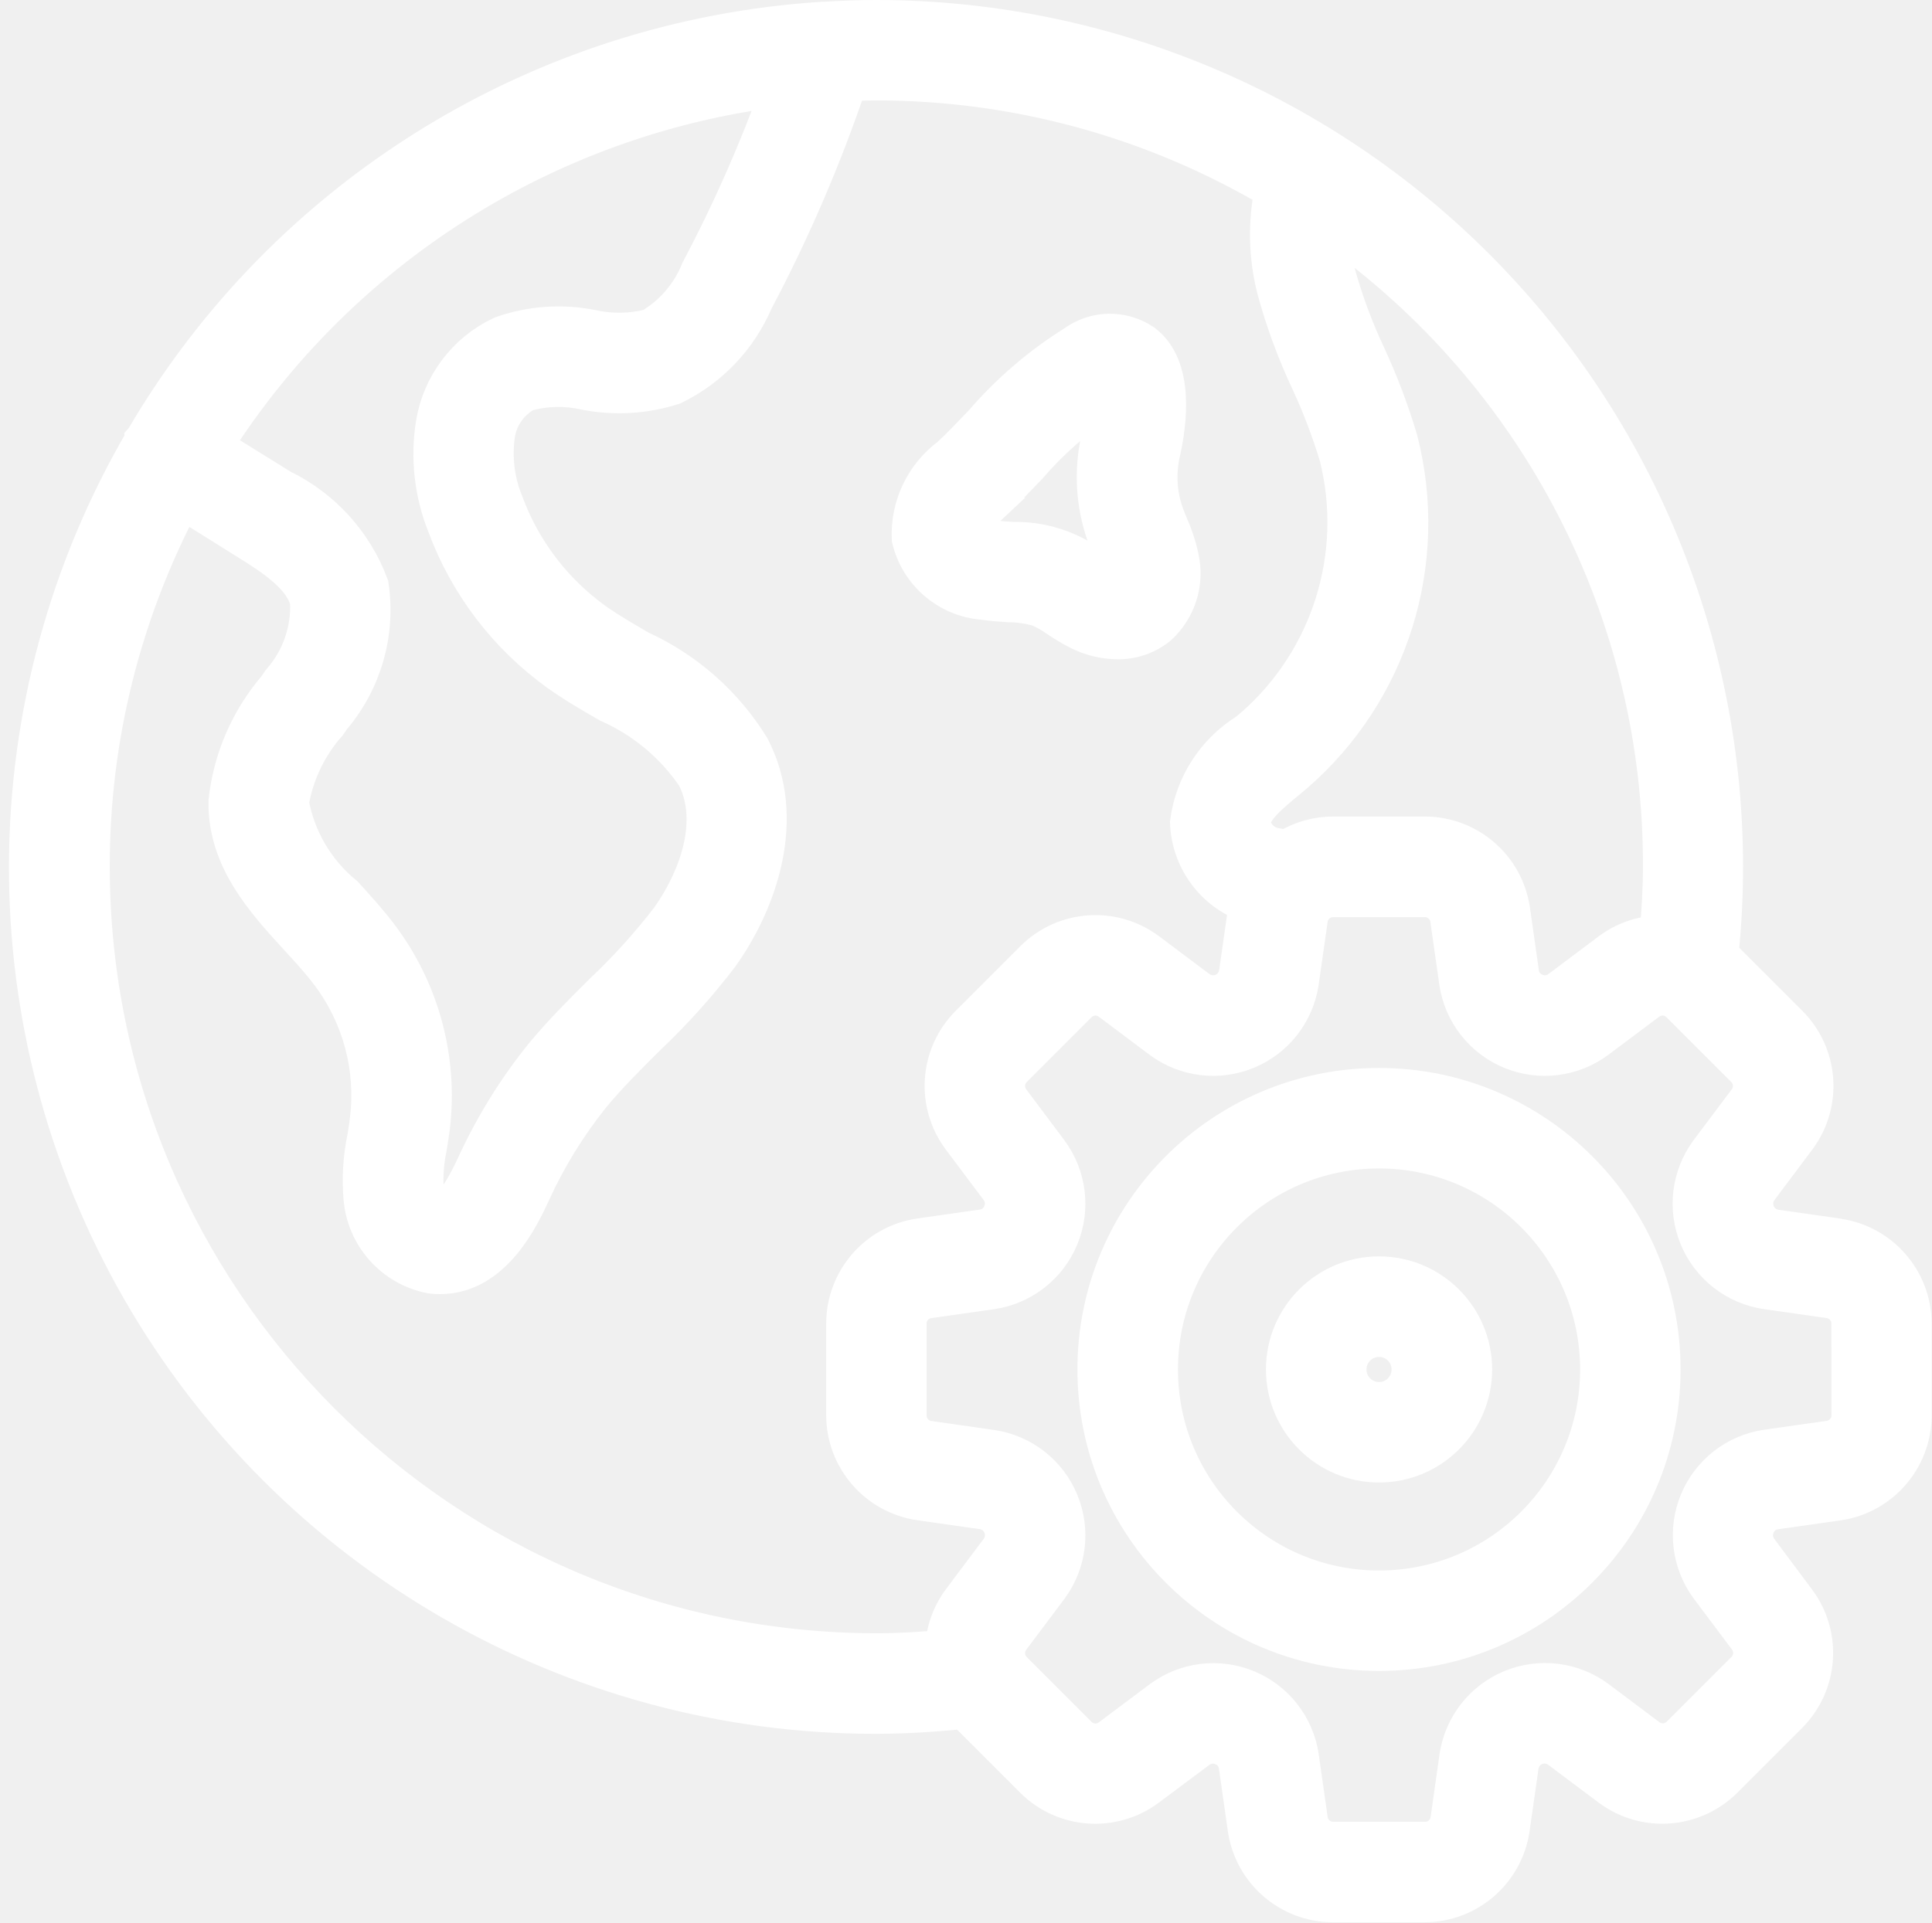
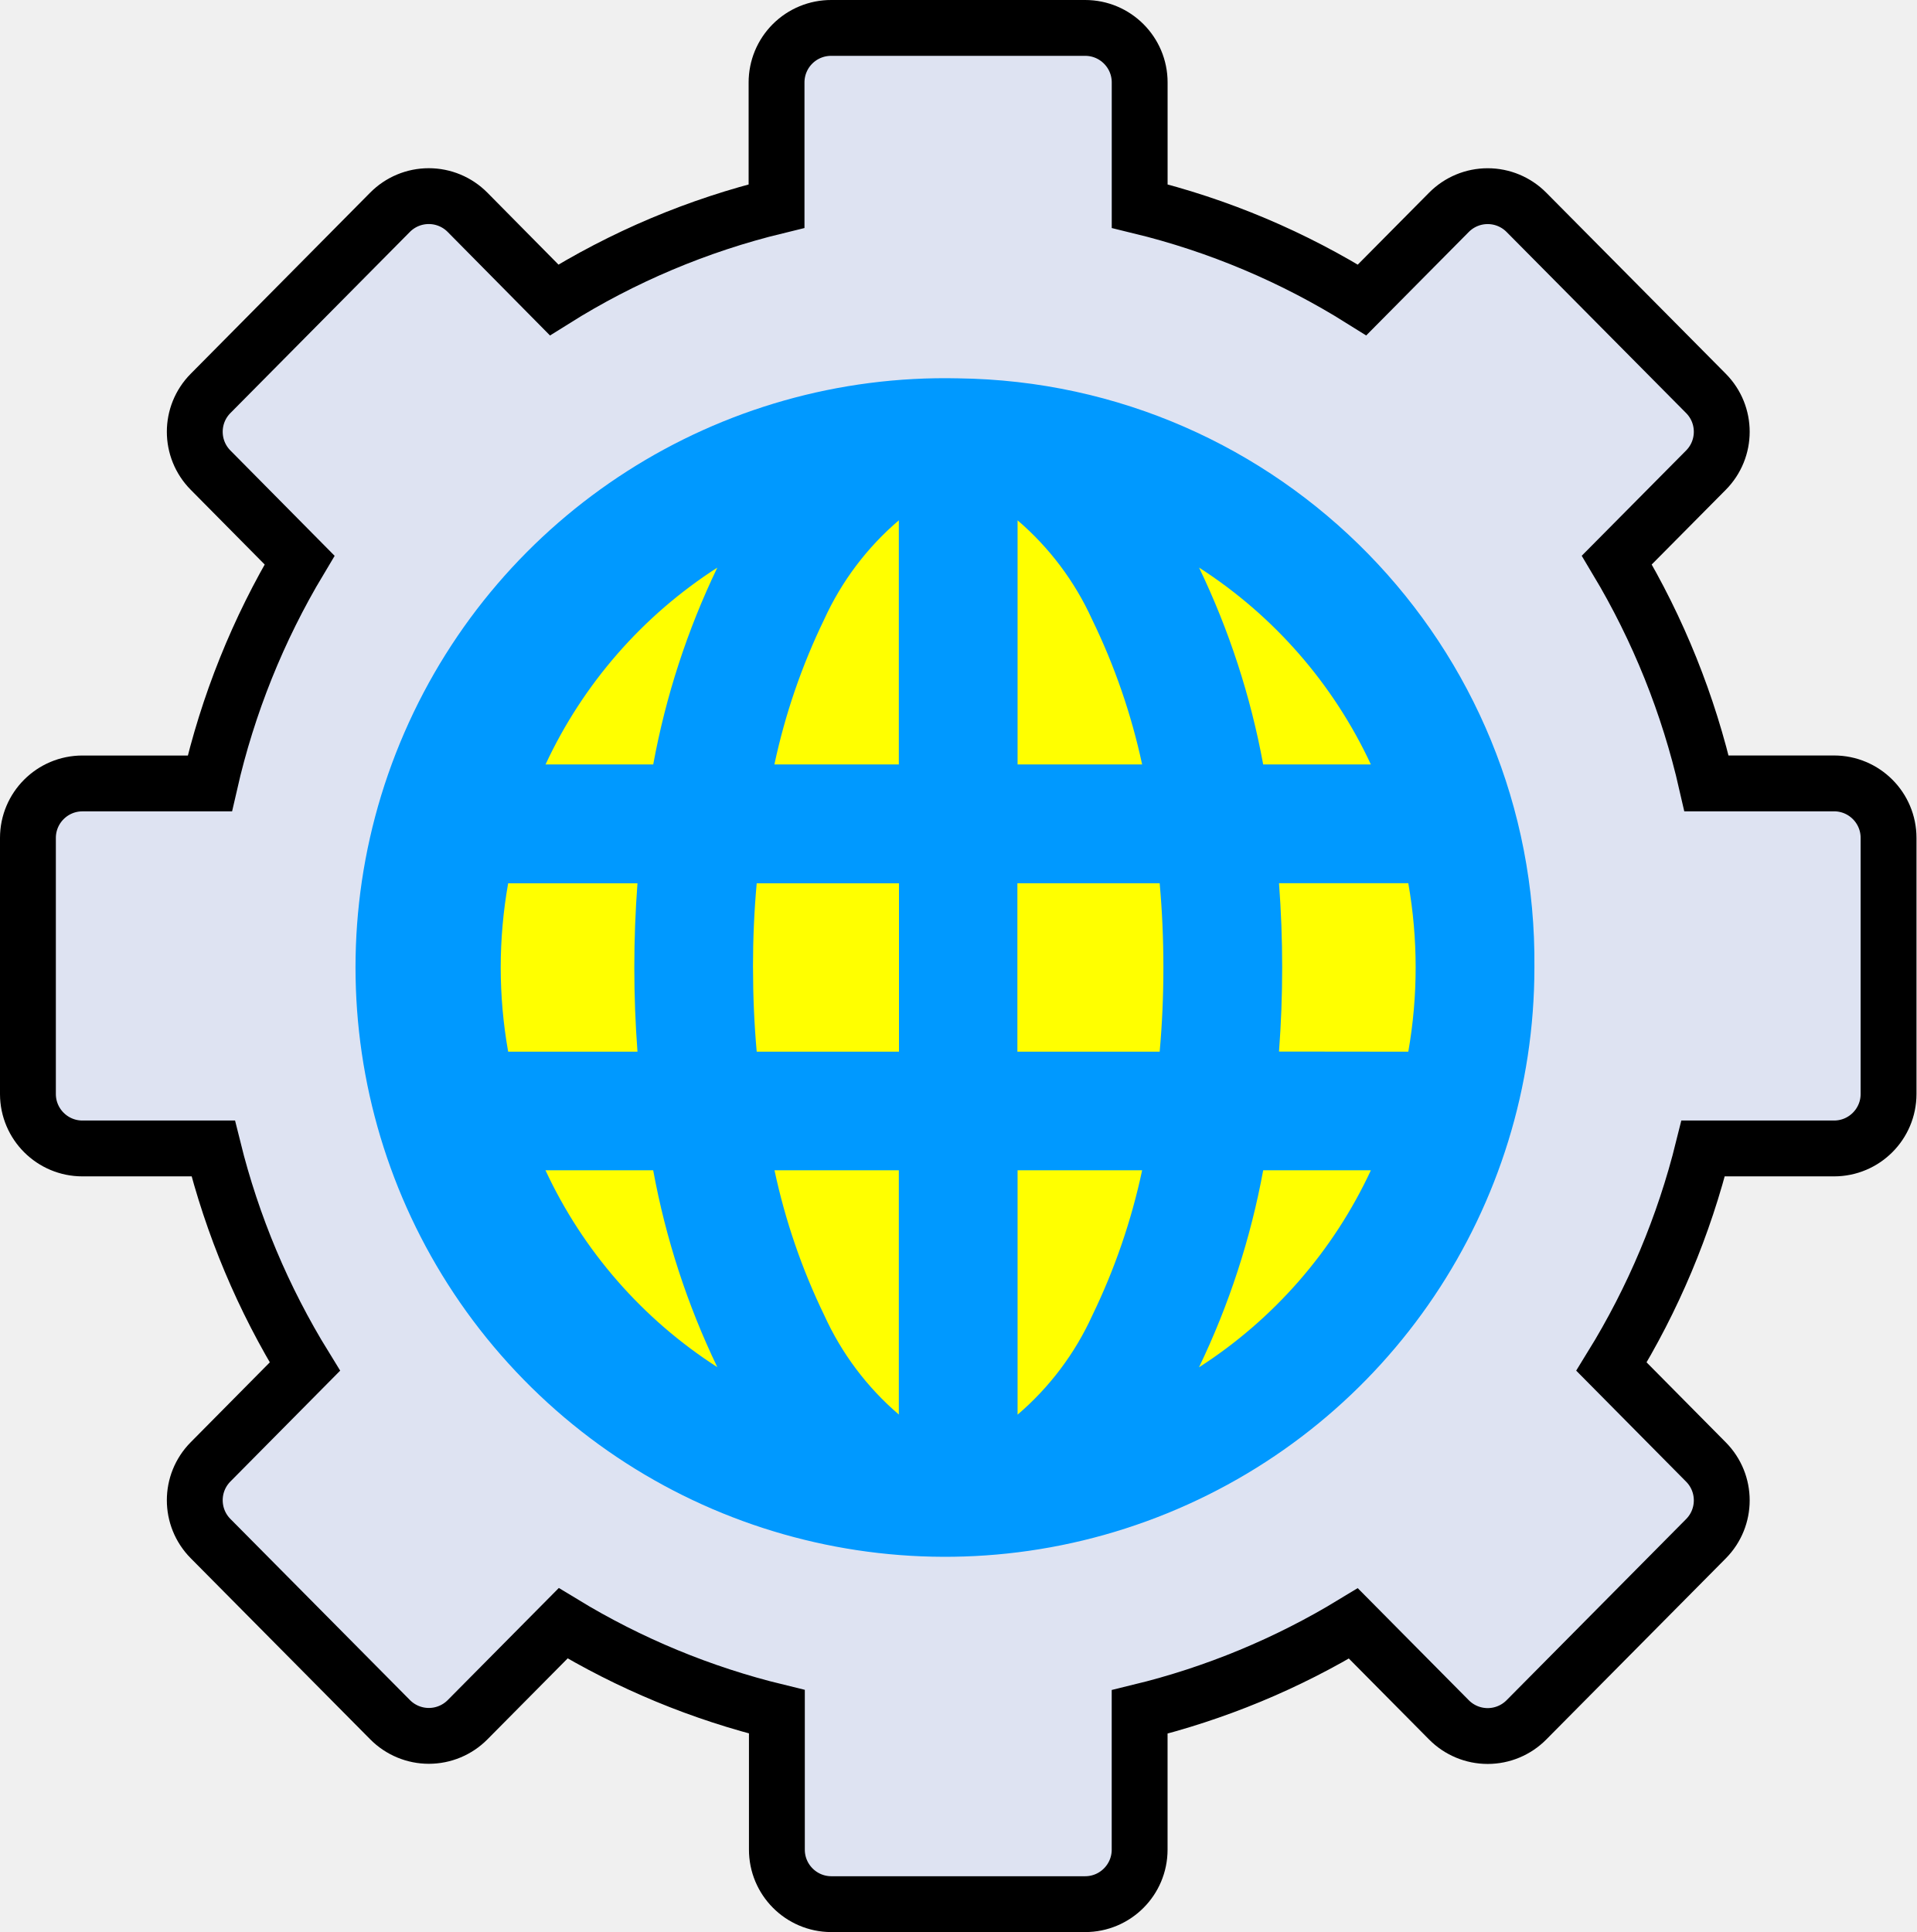
- <svg xmlns="http://www.w3.org/2000/svg" width="51.252" height="51.007" viewBox="0 0 51.252 51.007">
-   <g id="Page-1" transform="translate(0.745 0.5)">
-     <g id="_022---Internet-Settings" data-name="022---Internet-Settings" transform="translate(-0.004 0)">
-       <path id="Shape" d="M31.019,17.11c.221.034.447.05.672.064a2.925,2.925,0,0,1,.814.121,2.89,2.89,0,0,1,.485.278,5.394,5.394,0,0,0,.551.328,2.307,2.307,0,0,0,1.027.256,1.68,1.68,0,0,0,1.1-.382,1.9,1.9,0,0,0,.566-1.816,4.273,4.273,0,0,0-.284-.868c-.04-.1-.083-.2-.118-.3a2.923,2.923,0,0,1-.093-1.606c.186-.817.371-2.283-.475-2.923a1.577,1.577,0,0,0-1.818.029,10.752,10.752,0,0,0-2.446,2.1c-.3.31-.583.613-.867.875a2.584,2.584,0,0,0-1.045,2.191,2.152,2.152,0,0,0,1.936,1.653Zm.243-2.623c.305-.283.617-.609.938-.943a9.736,9.736,0,0,1,2.021-1.779,4.09,4.09,0,0,1-.113,1.051,4.608,4.608,0,0,0,.148,2.535c.045.127.1.25.148.377a2.983,2.983,0,0,1,.186.538c.023.125,0,.213.023.221a.583.583,0,0,1-.326-.075,4.239,4.239,0,0,1-.386-.233,3.412,3.412,0,0,0-2.105-.667c-.175-.011-.35-.021-.522-.048a.75.75,0,0,1-.545-.269c-.007-.043.011-.222.535-.707Z" transform="translate(-5.673 -1.663)" fill="#fff" stroke="#fff" stroke-width="1" />
-       <path id="Shape-2" data-name="Shape" d="M49.024,32.332l-1.676-.239a.662.662,0,0,1-.43-1.037L47.934,29.7a2.319,2.319,0,0,0-.214-3.018l-1.726-1.726c-.038-.038-.083-.068-.123-.1A22.5,22.5,0,0,0,23.5,0c-.466,0-.927.019-1.385.047h-.04a22.52,22.52,0,0,0-17.994,11.1l-.008.009a.017.017,0,0,1-.007.016A22.487,22.487,0,0,0,23.5,45.007a22.19,22.19,0,0,0,2.35-.136c.036.041.065.083.1.123l1.726,1.726a2.318,2.318,0,0,0,3.018.214l1.354-1.011a.65.65,0,0,1,.649-.068.636.636,0,0,1,.388.5l.239,1.677a2.32,2.32,0,0,0,2.286,1.975h2.44a2.32,2.32,0,0,0,2.286-1.983l.239-1.676a.662.662,0,0,1,1.037-.43l1.355,1.016a2.32,2.32,0,0,0,3.018-.214l1.726-1.726a2.319,2.319,0,0,0,.214-3.018l-1.011-1.354a.649.649,0,0,1-.068-.649.636.636,0,0,1,.5-.388l1.678-.239a2.321,2.321,0,0,0,1.974-2.286v-2.44a2.32,2.32,0,0,0-1.983-2.286ZM44.339,22.5c0,.59-.037,1.19-.09,1.79a2.282,2.282,0,0,0-1.274.449l-1.354,1.015a.645.645,0,0,1-.649.068.636.636,0,0,1-.388-.5l-.239-1.677a2.32,2.32,0,0,0-2.286-1.979h-2.44a2.3,2.3,0,0,0-1.2.338c-.009,0-.017-.005-.026-.005a1.365,1.365,0,0,1-.373-.047.762.762,0,0,1-.561-.612c0-.358.5-.77.942-1.134l.2-.167a8.821,8.821,0,0,0,2.765-8.865,16.6,16.6,0,0,0-.844-2.234,13.762,13.762,0,0,1-.809-2.179,4.524,4.524,0,0,1-.126-1.229A20.7,20.7,0,0,1,44.339,22.5ZM20.956,1.828a37.414,37.414,0,0,1-2.144,4.858,3.084,3.084,0,0,1-1.3,1.508,3.354,3.354,0,0,1-1.537.029,4.51,4.51,0,0,0-2.412.167,3.172,3.172,0,0,0-1.779,2.362,5.084,5.084,0,0,0,.3,2.677,8.418,8.418,0,0,0,2.983,3.917c.43.307.887.572,1.334.828a5.463,5.463,0,0,1,2.3,1.917c.627,1.207.051,2.75-.693,3.793a16.669,16.669,0,0,1-1.775,1.959c-.525.523-1.068,1.063-1.563,1.661a13.826,13.826,0,0,0-1.811,2.929c-.515,1.11-.82,1.245-.96,1.232s-.333-.287-.373-.607a4.167,4.167,0,0,1,.083-1.105c.03-.184.059-.369.083-.552a7.035,7.035,0,0,0-1.357-5.049c-.29-.386-.62-.75-.939-1.1A4.1,4.1,0,0,1,7.95,20.8a4.226,4.226,0,0,1,1-2.094l.117-.167a4.417,4.417,0,0,0,1-3.5,4.682,4.682,0,0,0-2.345-2.585q-.9-.557-1.8-1.117A20.857,20.857,0,0,1,20.956,1.828ZM2.666,22.5a20.7,20.7,0,0,1,2.417-9.731l1.759,1.1c.724.449,1.446.942,1.607,1.584a3,3,0,0,1-.75,2.134l-.114.167a5.549,5.549,0,0,0-1.3,3.012c-.023,1.528.988,2.635,1.884,3.613.306.333.6.653.839.977a5.357,5.357,0,0,1,1.029,3.85c-.019.167-.046.325-.072.487a5.526,5.526,0,0,0-.1,1.572,2.26,2.26,0,0,0,1.827,2.06,1.97,1.97,0,0,0,.24.014c1.417,0,2.148-1.584,2.433-2.2a12.2,12.2,0,0,1,1.584-2.572c.441-.533.931-1.021,1.45-1.538a18.183,18.183,0,0,0,1.952-2.167c1.036-1.446,1.8-3.661.823-5.532a6.746,6.746,0,0,0-2.944-2.6c-.428-.25-.833-.482-1.2-.743a6.733,6.733,0,0,1-2.384-3.13,3.482,3.482,0,0,1-.231-1.805,1.527,1.527,0,0,1,.8-1.139,3.222,3.222,0,0,1,1.551-.038,4.68,4.68,0,0,0,2.346-.133,4.471,4.471,0,0,0,2.159-2.27,39.126,39.126,0,0,0,2.49-5.789c.244-.008.488-.018.733-.018A20.67,20.67,0,0,1,34.035,4.545a5.871,5.871,0,0,0,.06,2.623,15.028,15.028,0,0,0,.9,2.448,15.053,15.053,0,0,1,.76,2,7.215,7.215,0,0,1-2.233,7.155l-.183.153a3.327,3.327,0,0,0-1.546,2.4,2.381,2.381,0,0,0,1.576,2.159c-.013.057-.032.11-.04.167l-.239,1.676a.662.662,0,0,1-1.037.43L30.7,24.741a2.318,2.318,0,0,0-3.018.214l-1.726,1.726a2.319,2.319,0,0,0-.214,3.018l1.015,1.354a.649.649,0,0,1,.068.649.636.636,0,0,1-.5.388l-1.677.239a2.32,2.32,0,0,0-1.976,2.288v2.44a2.321,2.321,0,0,0,1.983,2.286l1.676.239a.662.662,0,0,1,.43,1.037l-1.016,1.355a2.281,2.281,0,0,0-.448,1.274c-.6.053-1.2.09-1.791.09A20.86,20.86,0,0,1,2.666,22.5ZM49.34,37.059a.648.648,0,0,1-.551.637l-1.678.239a2.327,2.327,0,0,0-1.522,3.686l1.016,1.355a.645.645,0,0,1-.06.839l-1.726,1.726a.646.646,0,0,1-.839.06l-1.355-1.017a2.328,2.328,0,0,0-3.686,1.528L38.7,47.79a.646.646,0,0,1-.637.551H35.618a.646.646,0,0,1-.637-.551l-.239-1.678a2.325,2.325,0,0,0-3.686-1.522L29.7,45.606a.645.645,0,0,1-.839-.06L27.135,43.82a.645.645,0,0,1-.06-.839l1.017-1.355a2.328,2.328,0,0,0-1.528-3.686L24.888,37.7a.648.648,0,0,1-.552-.641v-2.44a.646.646,0,0,1,.551-.637l1.678-.239a2.327,2.327,0,0,0,1.526-3.686L27.075,28.7a.645.645,0,0,1,.06-.839l1.726-1.726a.644.644,0,0,1,.839-.06l1.355,1.017a2.328,2.328,0,0,0,3.686-1.528l.239-1.677a.646.646,0,0,1,.637-.551h2.44a.646.646,0,0,1,.637.551l.239,1.678a2.327,2.327,0,0,0,3.686,1.526l1.355-1.016a.645.645,0,0,1,.839.06l1.726,1.726a.645.645,0,0,1,.06.839l-1.017,1.355a2.328,2.328,0,0,0,1.528,3.686l1.677.239a.646.646,0,0,1,.551.637Z" transform="translate(-0.996 0)" fill="#fff" stroke="#fff" stroke-width="1" />
-       <path id="Shape-3" data-name="Shape" d="M42.5,34A7.5,7.5,0,1,0,50,41.5,7.5,7.5,0,0,0,42.5,34Zm0,13.335A5.834,5.834,0,1,1,48.335,41.5,5.834,5.834,0,0,1,42.5,47.335Z" transform="translate(-6.659 -5.662)" fill="#fff" stroke="#fff" stroke-width="1" />
-       <path id="Shape-4" data-name="Shape" d="M43.5,40A2.5,2.5,0,1,0,46,42.5,2.5,2.5,0,0,0,43.5,40Zm0,3.334a.833.833,0,1,1,.833-.833A.833.833,0,0,1,43.5,43.334Z" transform="translate(-7.658 -6.662)" fill="#fff" stroke="#fff" stroke-width="1" />
+ <svg xmlns="http://www.w3.org/2000/svg" width="51.466" height="51.898" viewBox="0 0 51.466 51.898">
+   <g id="settings" transform="translate(-1.444 0.75)">
+     <path id="XMLID_1921_" d="M50.7,20.294H47.276a20.6,20.6,0,0,0-2.41-6l2.394-2.415a1.464,1.464,0,0,0,0-2.061L42.438,4.953a1.464,1.464,0,0,0-2.08,0L38.025,7.307a20.231,20.231,0,0,0-5.973-2.521V1.464A1.464,1.464,0,0,0,30.587,0H23.769A1.464,1.464,0,0,0,22.3,1.464V4.786a20.231,20.231,0,0,0-5.973,2.521L14,4.952a1.464,1.464,0,0,0-2.08,0L7.1,9.818a1.464,1.464,0,0,0,0,2.061L9.49,14.295a20.6,20.6,0,0,0-2.41,6H3.659a1.464,1.464,0,0,0-1.464,1.464V28.64A1.464,1.464,0,0,0,3.659,30.1H7.171A20.613,20.613,0,0,0,9.633,35.96L7.1,38.519a1.464,1.464,0,0,0,0,2.061l4.822,4.866a1.464,1.464,0,0,0,2.08,0l2.567-2.591a20.252,20.252,0,0,0,5.74,2.377v3.7A1.464,1.464,0,0,0,23.768,50.4h6.819a1.464,1.464,0,0,0,1.464-1.464v-3.7a20.245,20.245,0,0,0,5.74-2.377l2.567,2.591a1.464,1.464,0,0,0,2.08,0l4.822-4.866a1.464,1.464,0,0,0,0-2.061L44.723,35.96A20.607,20.607,0,0,0,47.185,30.1H50.7a1.464,1.464,0,0,0,1.464-1.464V21.758A1.464,1.464,0,0,0,50.7,20.294Z" transform="translate(-0.001 0)" fill="#dee3f2" stroke="#000" stroke-width="1.5" />
+     <g id="XMLID_1919_" transform="translate(13.297 11.008)">
+       <ellipse id="XMLID_1920_" cx="13.881" cy="14.231" rx="13.881" ry="14.231" fill="#ff0" />
    </g>
+     <g id="XMLID_4229_" transform="translate(14.891 13.227)">
+       <path id="XMLID_1916_" d="M207.191,315.685a7.7,7.7,0,0,0,2,2.661v-6.561h-3.342A17.1,17.1,0,0,0,207.191,315.685Z" transform="translate(-198.502 -294.322)" fill="none" />
+       <path id="XMLID_1915_" d="M200.016,235.7c0,.767.033,1.522.1,2.261h3.821v-4.523h-3.821C200.049,234.174,200.016,234.929,200.016,235.7Z" transform="translate(-193.241 -223.685)" fill="none" />
+       <path id="XMLID_1914_" d="M326.331,152.6a12.608,12.608,0,0,0-4.614-5.288,20.911,20.911,0,0,1,1.722,5.288Z" transform="translate(-302.962 -146.042)" fill="none" />
+       <path id="XMLID_1913_" d="M207.191,137.04a17.1,17.1,0,0,0-1.339,3.9h3.342v-6.561A7.7,7.7,0,0,0,207.191,137.04Z" transform="translate(-198.502 -134.379)" fill="none" />
+       <path id="XMLID_1912_" d="M148.023,147.316a12.608,12.608,0,0,0-4.614,5.288H146.3A20.914,20.914,0,0,1,148.023,147.316Z" transform="translate(-142.206 -146.043)" fill="none" />
+       <path id="XMLID_1911_" d="M143.409,311.785a12.608,12.608,0,0,0,4.614,5.288,20.92,20.92,0,0,1-1.721-5.288Z" transform="translate(-142.206 -294.322)" fill="none" />
+       <path id="XMLID_1910_" d="M134.773,235.7c0-.763.029-1.518.084-2.261h-3.473a13.055,13.055,0,0,0,0,4.523h3.473C134.8,237.215,134.773,236.46,134.773,235.7Z" transform="translate(-131.187 -223.685)" fill="none" />
+       <path id="XMLID_1909_" d="M321.717,317.073a12.609,12.609,0,0,0,4.614-5.288h-2.892A20.923,20.923,0,0,1,321.717,317.073Z" transform="translate(-302.962 -294.322)" fill="none" />
+       <path id="XMLID_1908_" d="M272.2,233.435v4.523h3.821c.062-.739.1-1.494.1-2.261s-.033-1.522-.1-2.261Z" transform="translate(-258.32 -223.685)" fill="none" />
+       <path id="XMLID_1907_" d="M347,233.4c-.021,0-.043,0-.064,0h-3.408c.056.743.085,1.5.085,2.261s-.029,1.518-.085,2.261H347a13.056,13.056,0,0,0,0-4.526Z" transform="translate(-322.626 -223.655)" fill="none" />
+       <path id="XMLID_1898_" d="M272.2,313.027v5.319a7.7,7.7,0,0,0,2-2.661,17.1,17.1,0,0,0,1.339-3.9H272.2Z" transform="translate(-258.32 -294.322)" fill="none" />
+       <path id="XMLID_1897_" d="M274.2,137.04a7.7,7.7,0,0,0-2-2.661v6.561h3.342A17.1,17.1,0,0,0,274.2,137.04Z" transform="translate(-258.32 -134.379)" fill="none" />
+     </g>
+     <path id="XMLID_1883_" d="M114.26,95.628a15.83,15.83,0,1,0,15.475,15.826A15.671,15.671,0,0,0,114.26,95.628Zm-12.286,15.826a13.013,13.013,0,0,1,.2-2.261h3.473c-.056.743-.085,1.5-.085,2.261s.029,1.518.085,2.261h-3.473A13.014,13.014,0,0,1,101.974,111.454Zm6.775,0c0-.767.033-1.522.1-2.261h3.821v4.523h-3.821C108.783,112.977,108.75,112.222,108.75,111.454Zm11.022,0c0,.767-.033,1.522-.1,2.261h-3.821v-4.523h3.821C119.738,109.932,119.771,110.687,119.771,111.454ZM115.855,106V99.442a7.7,7.7,0,0,1,2,2.661A17.1,17.1,0,0,1,119.2,106Zm-3.189-6.561V106h-3.342a17.1,17.1,0,0,1,1.339-3.9A7.7,7.7,0,0,1,112.666,99.442Zm0,17.463v6.561a7.7,7.7,0,0,1-2-2.661,17.1,17.1,0,0,1-1.339-3.9Zm3.189,6.561v-6.561H119.2a17.1,17.1,0,0,1-1.339,3.9A7.705,7.705,0,0,1,115.855,123.466Zm7.021-9.751c.056-.743.085-1.5.085-2.261s-.029-1.518-.085-2.261h3.408c.022,0,.043,0,.064,0a13.054,13.054,0,0,1,0,4.526ZM125.343,106h-2.892a20.919,20.919,0,0,0-1.722-5.288A12.608,12.608,0,0,1,125.343,106Zm-17.552-5.287A20.918,20.918,0,0,0,106.07,106h-2.892a12.607,12.607,0,0,1,4.614-5.288Zm-4.614,16.189h2.892a20.92,20.92,0,0,0,1.722,5.288A12.607,12.607,0,0,1,103.178,116.905Zm17.552,5.288a20.924,20.924,0,0,0,1.722-5.288h2.892A12.608,12.608,0,0,1,120.729,122.193Z" transform="translate(-87.083 -86.215)" fill="#09f" />
  </g>
</svg>
